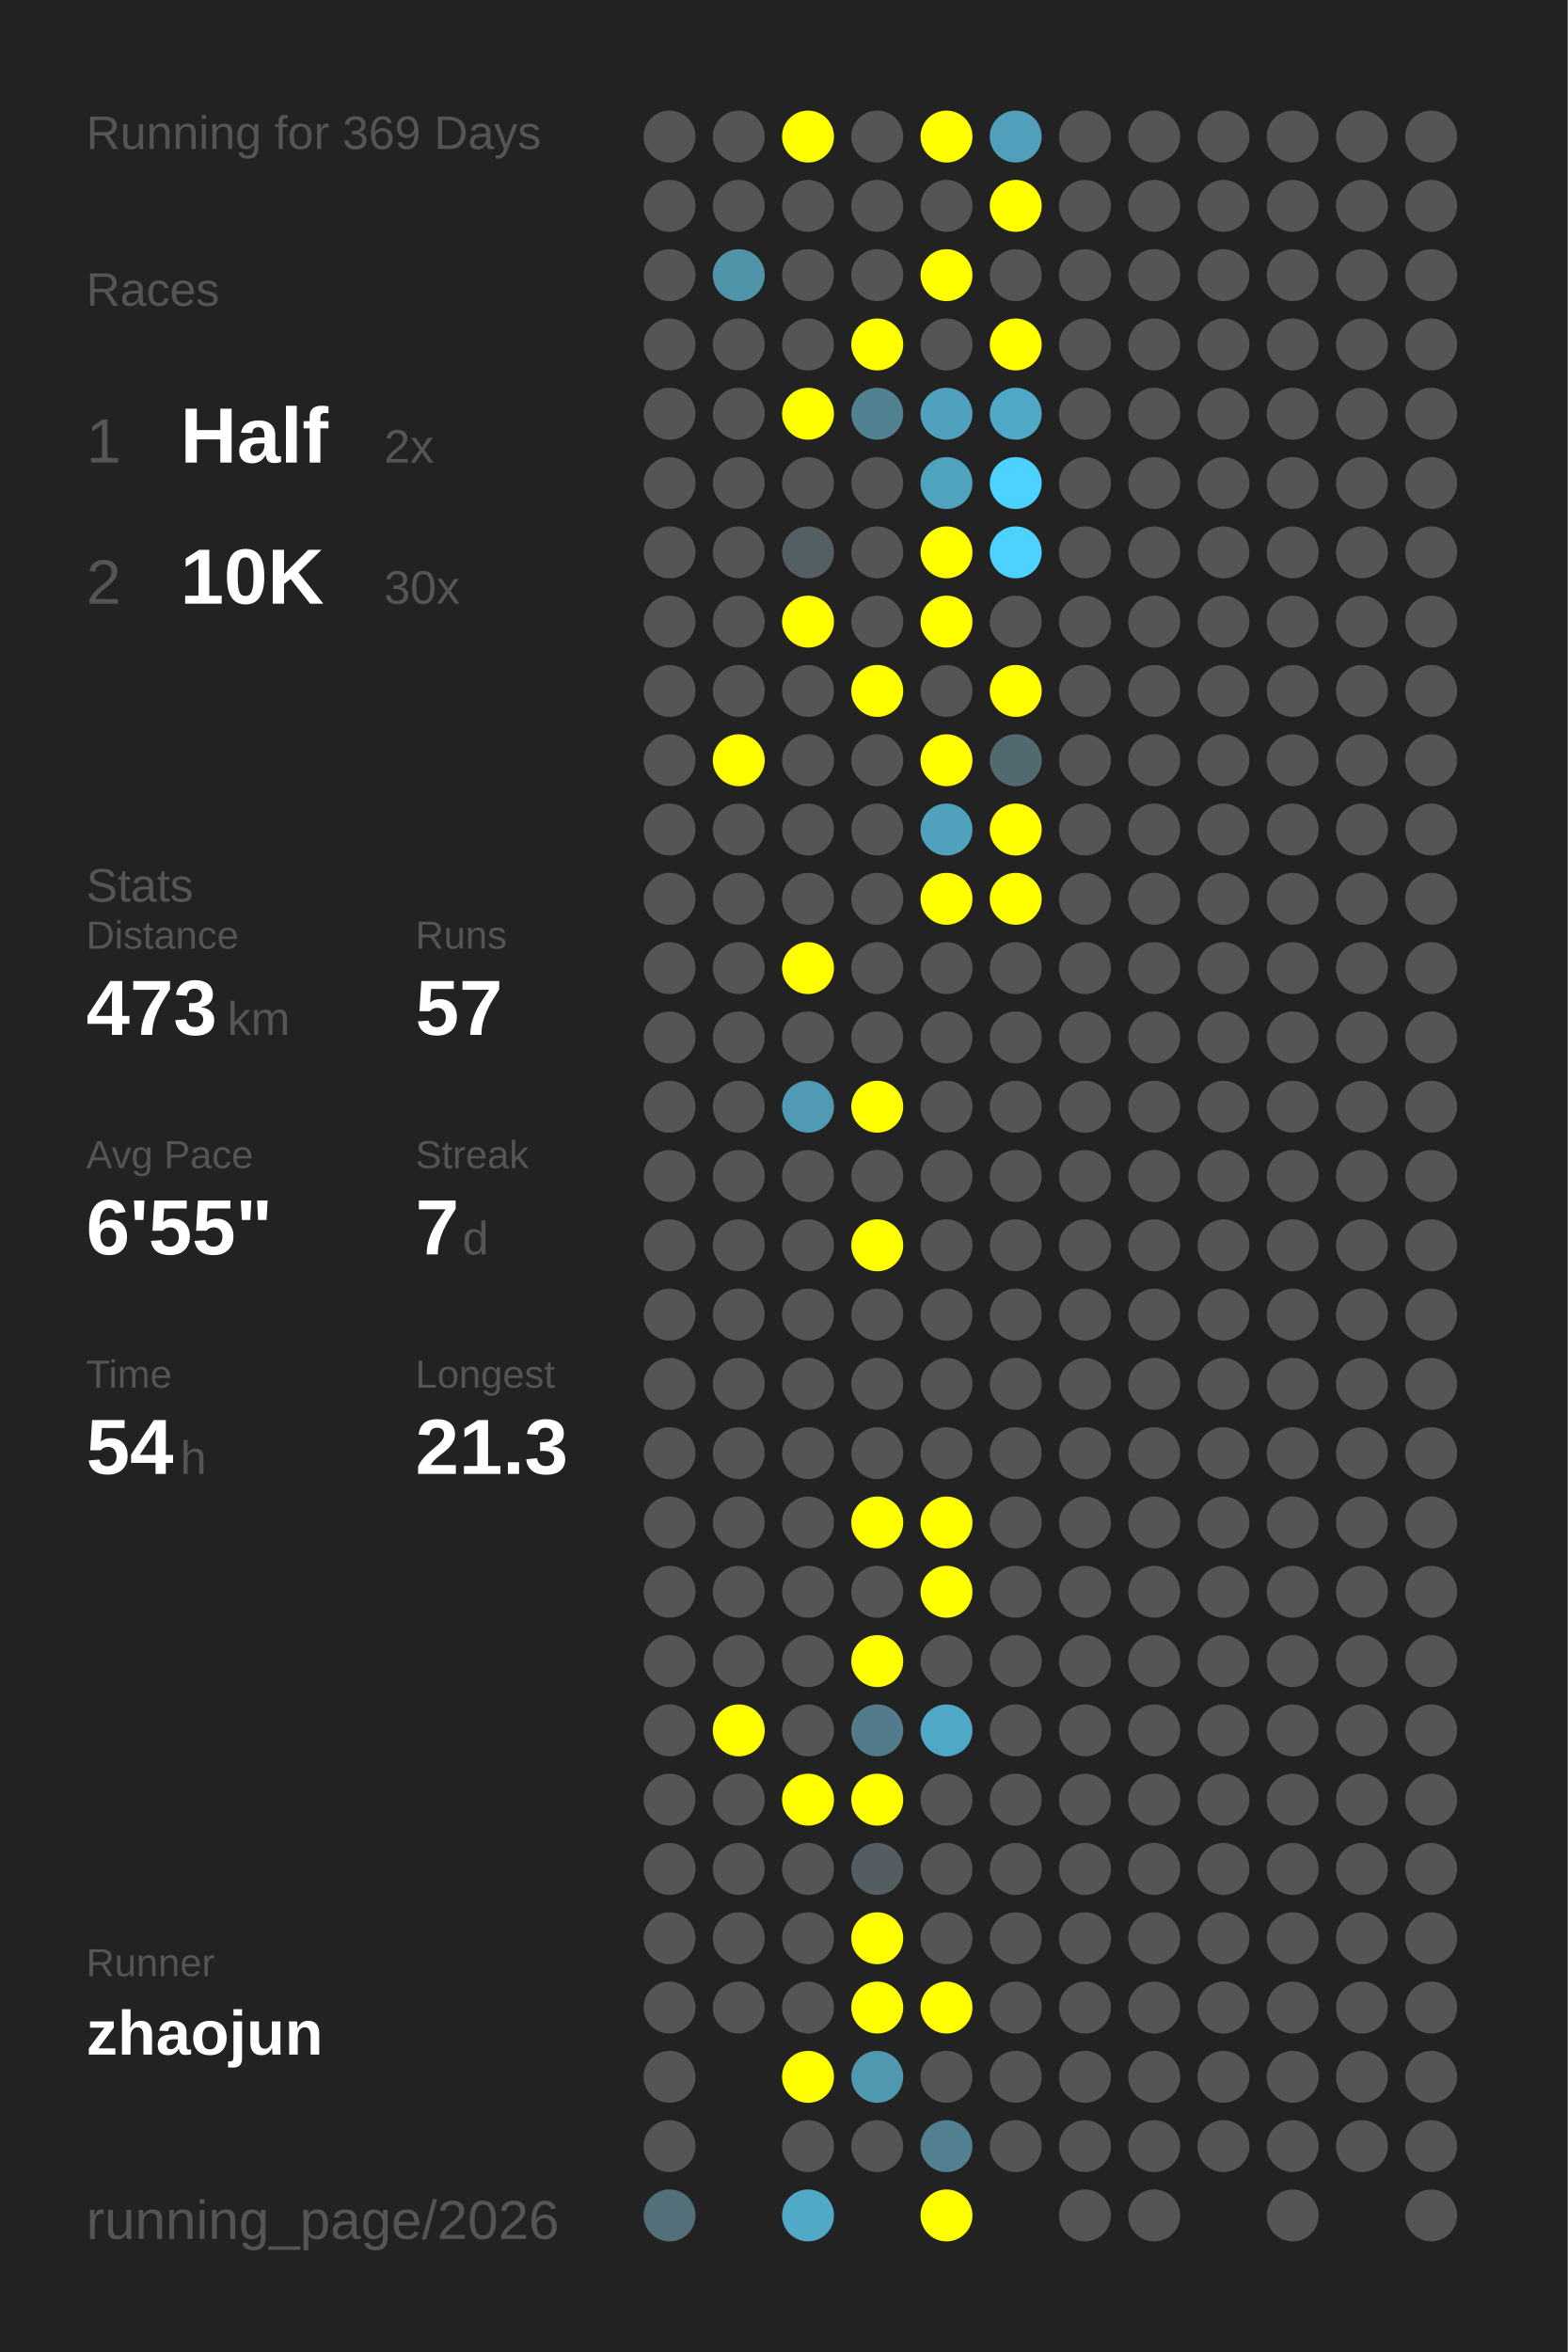
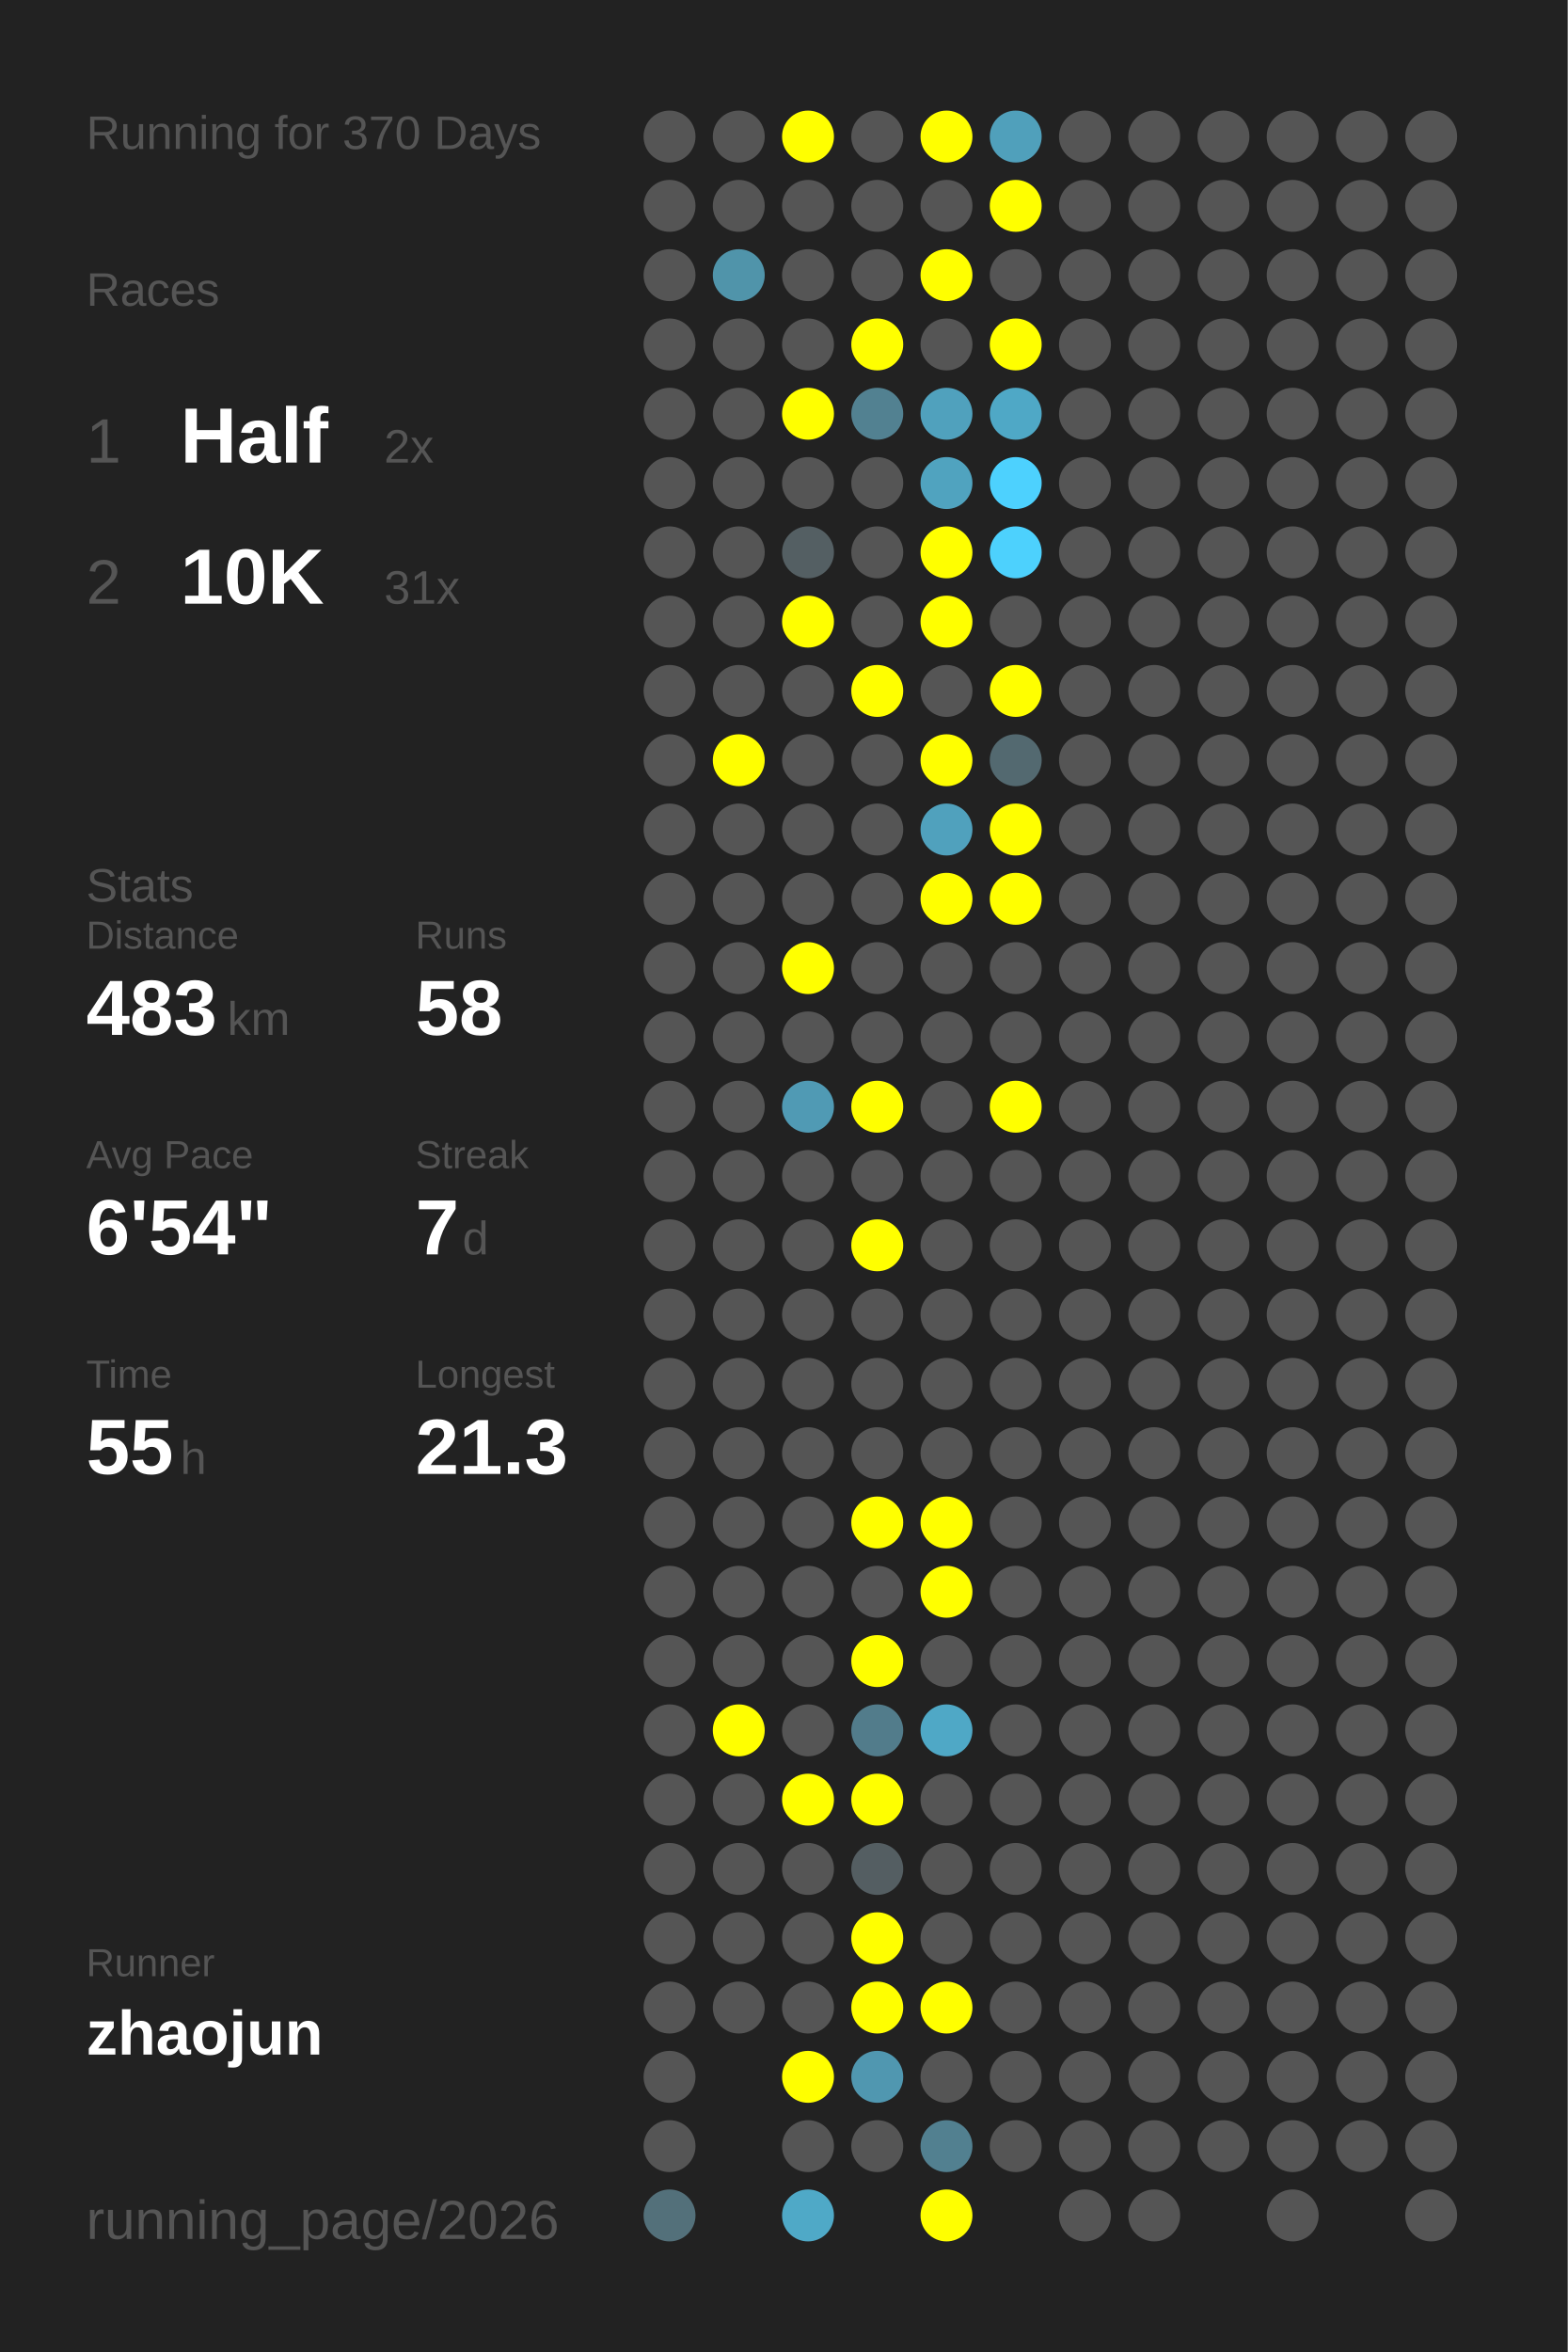
<svg xmlns="http://www.w3.org/2000/svg" baseProfile="full" height="300mm" version="1.1" viewBox="0,0,200,300" width="200mm">
  <defs />
  <rect fill="#222222" height="300" width="200" x="0" y="0" />
-   <text fill="#555555" style="font-size:6px; font-family:Arial;" x="11" y="19">Running for 369 Days</text>
+   <text fill="#555555" style="font-size:6px; font-family:Arial;" x="11" y="19">Running for 370 Days</text>
  <text fill="#555555" style="font-size:6px; font-family:Arial;" x="11" y="39">Races</text>
  <text fill="#555555" style="font-size:8px; font-family:Arial;" x="11" y="59">1</text>
  <text fill="#FFFFFF" style="font-size:10px; font-family:Arial; font-weight:bold;" x="23" y="59">Half</text>
  <text fill="#555555" style="font-size:6px; font-family:Arial;" x="49" y="59">2x</text>
  <text fill="#555555" style="font-size:8px; font-family:Arial;" x="11" y="77">2</text>
  <text fill="#FFFFFF" style="font-size:10px; font-family:Arial; font-weight:bold;" x="23" y="77">10K</text>
-   <text fill="#555555" style="font-size:6px; font-family:Arial;" x="49" y="77">30x</text>
+   <text fill="#555555" style="font-size:6px; font-family:Arial;" x="49" y="77">31x</text>
  <text fill="#555555" style="font-size:6px; font-family:Arial;" x="11" y="115">Stats</text>
  <text fill="#555555" style="font-size:5px; font-family:Arial;" x="11" y="121">Distance</text>
-   <text fill="#FFFFFF" style="font-size:10px; font-family:Arial; font-weight:bold;" x="11" y="132">473</text>
+   <text fill="#FFFFFF" style="font-size:10px; font-family:Arial; font-weight:bold;" x="11" y="132">483</text>
  <text fill="#555555" style="font-size:6px; font-family:Arial;" x="29" y="132">km</text>
  <text fill="#555555" style="font-size:5px; font-family:Arial;" x="53" y="121">Runs</text>
-   <text fill="#FFFFFF" style="font-size:10px; font-family:Arial; font-weight:bold;" x="53" y="132">57</text>
+   <text fill="#FFFFFF" style="font-size:10px; font-family:Arial; font-weight:bold;" x="53" y="132">58</text>
  <text fill="#555555" style="font-size:5px; font-family:Arial;" x="11" y="149">Avg Pace</text>
-   <text fill="#FFFFFF" style="font-size:10px; font-family:Arial; font-weight:bold;" x="11" y="160">6'55"</text>
+   <text fill="#FFFFFF" style="font-size:10px; font-family:Arial; font-weight:bold;" x="11" y="160">6'54"</text>
  <text fill="#555555" style="font-size:5px; font-family:Arial;" x="53" y="149">Streak</text>
  <text fill="#FFFFFF" style="font-size:10px; font-family:Arial; font-weight:bold;" x="53" y="160">7</text>
  <text fill="#555555" style="font-size:6px; font-family:Arial;" x="59" y="160">d</text>
  <text fill="#555555" style="font-size:5px; font-family:Arial;" x="11" y="177">Time</text>
-   <text fill="#FFFFFF" style="font-size:10px; font-family:Arial; font-weight:bold;" x="11" y="188">54</text>
+   <text fill="#FFFFFF" style="font-size:10px; font-family:Arial; font-weight:bold;" x="11" y="188">55</text>
  <text fill="#555555" style="font-size:6px; font-family:Arial;" x="23" y="188">h</text>
  <text fill="#555555" style="font-size:5px; font-family:Arial;" x="53" y="177">Longest</text>
  <text fill="#FFFFFF" style="font-size:10px; font-family:Arial; font-weight:bold;" x="53" y="188">21.3</text>
  <text fill="#555555" style="font-size:5px; font-family:Arial;" x="11" y="252.065">Runner</text>
  <text fill="#FFFFFF" style="font-size:8px; font-family:Arial; font-weight:bold;" x="11" y="262.065">zhaojun</text>
  <text fill="#555555" style="font-size:7px; font-family:Arial;" x="11" y="285.581">running_page/2026</text>
  <circle cx="85.417" cy="17.419" fill="#555555" r="3.312" />
  <circle cx="85.417" cy="26.258" fill="#555555" r="3.312" />
  <circle cx="85.417" cy="35.097" fill="#555555" r="3.312" />
  <circle cx="85.417" cy="43.935" fill="#555555" r="3.312" />
  <circle cx="85.417" cy="52.774" fill="#555555" r="3.312" />
  <circle cx="85.417" cy="61.613" fill="#555555" r="3.312" />
  <circle cx="85.417" cy="70.452" fill="#555555" r="3.312" />
  <circle cx="85.417" cy="79.29" fill="#555555" r="3.312" />
  <circle cx="85.417" cy="88.129" fill="#555555" r="3.312" />
  <circle cx="85.417" cy="96.968" fill="#555555" r="3.312" />
  <circle cx="85.417" cy="105.806" fill="#555555" r="3.312" />
  <circle cx="85.417" cy="114.645" fill="#555555" r="3.312" />
  <circle cx="85.417" cy="123.484" fill="#555555" r="3.312" />
  <circle cx="85.417" cy="132.323" fill="#555555" r="3.312" />
  <circle cx="85.417" cy="141.161" fill="#555555" r="3.312" />
  <circle cx="85.417" cy="150" fill="#555555" r="3.312" />
  <circle cx="85.417" cy="158.839" fill="#555555" r="3.312" />
  <circle cx="85.417" cy="167.677" fill="#555555" r="3.312" />
  <circle cx="85.417" cy="176.516" fill="#555555" r="3.312" />
  <circle cx="85.417" cy="185.355" fill="#555555" r="3.312" />
  <circle cx="85.417" cy="194.194" fill="#555555" r="3.312" />
  <circle cx="85.417" cy="203.032" fill="#555555" r="3.312" />
  <circle cx="85.417" cy="211.871" fill="#555555" r="3.312" />
  <circle cx="85.417" cy="220.71" fill="#555555" r="3.312" />
  <circle cx="85.417" cy="229.548" fill="#555555" r="3.312" />
  <circle cx="85.417" cy="238.387" fill="#555555" r="3.312" />
  <circle cx="85.417" cy="247.226" fill="#555555" r="3.312" />
  <circle cx="85.417" cy="256.065" fill="#555555" r="3.312" />
  <circle cx="85.417" cy="264.903" fill="#555555" r="3.312" />
  <circle cx="85.417" cy="273.742" fill="#555555" r="3.312" />
  <circle cx="85.417" cy="282.581" fill="#53707a" r="3.312" />
  <circle cx="94.25" cy="17.419" fill="#555555" r="3.312" />
  <circle cx="94.25" cy="26.258" fill="#555555" r="3.312" />
  <circle cx="94.25" cy="35.097" fill="#5094aa" r="3.312" />
  <circle cx="94.25" cy="43.935" fill="#555555" r="3.312" />
  <circle cx="94.25" cy="52.774" fill="#555555" r="3.312" />
  <circle cx="94.25" cy="61.613" fill="#555555" r="3.312" />
  <circle cx="94.25" cy="70.452" fill="#555555" r="3.312" />
  <circle cx="94.25" cy="79.29" fill="#555555" r="3.312" />
  <circle cx="94.25" cy="88.129" fill="#555555" r="3.312" />
  <circle cx="94.25" cy="96.968" fill="#FFFF00" r="3.312" />
  <circle cx="94.25" cy="105.806" fill="#555555" r="3.312" />
  <circle cx="94.25" cy="114.645" fill="#555555" r="3.312" />
  <circle cx="94.25" cy="123.484" fill="#555555" r="3.312" />
  <circle cx="94.25" cy="132.323" fill="#555555" r="3.312" />
  <circle cx="94.25" cy="141.161" fill="#555555" r="3.312" />
  <circle cx="94.25" cy="150" fill="#555555" r="3.312" />
  <circle cx="94.25" cy="158.839" fill="#555555" r="3.312" />
  <circle cx="94.25" cy="167.677" fill="#555555" r="3.312" />
  <circle cx="94.25" cy="176.516" fill="#555555" r="3.312" />
  <circle cx="94.25" cy="185.355" fill="#555555" r="3.312" />
  <circle cx="94.25" cy="194.194" fill="#555555" r="3.312" />
  <circle cx="94.25" cy="203.032" fill="#555555" r="3.312" />
  <circle cx="94.25" cy="211.871" fill="#555555" r="3.312" />
  <circle cx="94.25" cy="220.71" fill="#FFFF00" r="3.312" />
  <circle cx="94.25" cy="229.548" fill="#555555" r="3.312" />
  <circle cx="94.25" cy="238.387" fill="#555555" r="3.312" />
  <circle cx="94.25" cy="247.226" fill="#555555" r="3.312" />
  <circle cx="94.25" cy="256.065" fill="#555555" r="3.312" />
  <circle cx="103.083" cy="17.419" fill="#FFFF00" r="3.312" />
  <circle cx="103.083" cy="26.258" fill="#555555" r="3.312" />
  <circle cx="103.083" cy="35.097" fill="#555555" r="3.312" />
  <circle cx="103.083" cy="43.935" fill="#555555" r="3.312" />
  <circle cx="103.083" cy="52.774" fill="#FFFF00" r="3.312" />
  <circle cx="103.083" cy="61.613" fill="#555555" r="3.312" />
  <circle cx="103.083" cy="70.452" fill="#545f63" r="3.312" />
  <circle cx="103.083" cy="79.29" fill="#FFFF00" r="3.312" />
  <circle cx="103.083" cy="88.129" fill="#555555" r="3.312" />
  <circle cx="103.083" cy="96.968" fill="#555555" r="3.312" />
  <circle cx="103.083" cy="105.806" fill="#555555" r="3.312" />
  <circle cx="103.083" cy="114.645" fill="#555555" r="3.312" />
  <circle cx="103.083" cy="123.484" fill="#FFFF00" r="3.312" />
  <circle cx="103.083" cy="132.323" fill="#555555" r="3.312" />
  <circle cx="103.083" cy="141.161" fill="#509ab4" r="3.312" />
  <circle cx="103.083" cy="150" fill="#555555" r="3.312" />
  <circle cx="103.083" cy="158.839" fill="#555555" r="3.312" />
  <circle cx="103.083" cy="167.677" fill="#555555" r="3.312" />
  <circle cx="103.083" cy="176.516" fill="#555555" r="3.312" />
  <circle cx="103.083" cy="185.355" fill="#555555" r="3.312" />
  <circle cx="103.083" cy="194.194" fill="#555555" r="3.312" />
  <circle cx="103.083" cy="203.032" fill="#555555" r="3.312" />
  <circle cx="103.083" cy="211.871" fill="#555555" r="3.312" />
  <circle cx="103.083" cy="220.71" fill="#555555" r="3.312" />
  <circle cx="103.083" cy="229.548" fill="#FFFF00" r="3.312" />
  <circle cx="103.083" cy="238.387" fill="#555555" r="3.312" />
  <circle cx="103.083" cy="247.226" fill="#555555" r="3.312" />
  <circle cx="103.083" cy="256.065" fill="#555555" r="3.312" />
  <circle cx="103.083" cy="264.903" fill="#FFFF00" r="3.312" />
  <circle cx="103.083" cy="273.742" fill="#555555" r="3.312" />
  <circle cx="103.083" cy="282.581" fill="#4fa9c7" r="3.312" />
  <circle cx="111.917" cy="17.419" fill="#555555" r="3.312" />
  <circle cx="111.917" cy="26.258" fill="#555555" r="3.312" />
  <circle cx="111.917" cy="35.097" fill="#555555" r="3.312" />
  <circle cx="111.917" cy="43.935" fill="#FFFF00" r="3.312" />
  <circle cx="111.917" cy="52.774" fill="#528191" r="3.312" />
  <circle cx="111.917" cy="61.613" fill="#555555" r="3.312" />
  <circle cx="111.917" cy="70.452" fill="#555555" r="3.312" />
  <circle cx="111.917" cy="79.29" fill="#555555" r="3.312" />
  <circle cx="111.917" cy="88.129" fill="#FFFF00" r="3.312" />
  <circle cx="111.917" cy="96.968" fill="#555555" r="3.312" />
  <circle cx="111.917" cy="105.806" fill="#555555" r="3.312" />
  <circle cx="111.917" cy="114.645" fill="#555555" r="3.312" />
  <circle cx="111.917" cy="123.484" fill="#555555" r="3.312" />
  <circle cx="111.917" cy="132.323" fill="#555555" r="3.312" />
  <circle cx="111.917" cy="141.161" fill="#FFFF00" r="3.312" />
  <circle cx="111.917" cy="150" fill="#555555" r="3.312" />
  <circle cx="111.917" cy="158.839" fill="#FFFF00" r="3.312" />
  <circle cx="111.917" cy="167.677" fill="#555555" r="3.312" />
  <circle cx="111.917" cy="176.516" fill="#555555" r="3.312" />
  <circle cx="111.917" cy="185.355" fill="#555555" r="3.312" />
  <circle cx="111.917" cy="194.194" fill="#FFFF00" r="3.312" />
  <circle cx="111.917" cy="203.032" fill="#555555" r="3.312" />
  <circle cx="111.917" cy="211.871" fill="#FFFF00" r="3.312" />
  <circle cx="111.917" cy="220.71" fill="#527c8b" r="3.312" />
  <circle cx="111.917" cy="229.548" fill="#FFFF00" r="3.312" />
  <circle cx="111.917" cy="238.387" fill="#545e62" r="3.312" />
  <circle cx="111.917" cy="247.226" fill="#FFFF00" r="3.312" />
  <circle cx="111.917" cy="256.065" fill="#FFFF00" r="3.312" />
  <circle cx="111.917" cy="264.903" fill="#5097b0" r="3.312" />
  <circle cx="111.917" cy="273.742" fill="#555555" r="3.312" />
  <circle cx="120.75" cy="17.419" fill="#FFFF00" r="3.312" />
  <circle cx="120.75" cy="26.258" fill="#555555" r="3.312" />
  <circle cx="120.75" cy="35.097" fill="#FFFF00" r="3.312" />
  <circle cx="120.75" cy="43.935" fill="#555555" r="3.312" />
  <circle cx="120.75" cy="52.774" fill="#50a1bd" r="3.312" />
  <circle cx="120.75" cy="61.613" fill="#50a3bf" r="3.312" />
  <circle cx="120.75" cy="70.452" fill="#FFFF00" r="3.312" />
  <circle cx="120.75" cy="79.29" fill="#FFFF00" r="3.312" />
  <circle cx="120.75" cy="88.129" fill="#555555" r="3.312" />
  <circle cx="120.75" cy="96.968" fill="#FFFF00" r="3.312" />
  <circle cx="120.75" cy="105.806" fill="#50a1bd" r="3.312" />
  <circle cx="120.75" cy="114.645" fill="#FFFF00" r="3.312" />
  <circle cx="120.75" cy="123.484" fill="#555555" r="3.312" />
  <circle cx="120.75" cy="132.323" fill="#555555" r="3.312" />
  <circle cx="120.75" cy="141.161" fill="#555555" r="3.312" />
  <circle cx="120.75" cy="150" fill="#555555" r="3.312" />
  <circle cx="120.75" cy="158.839" fill="#555555" r="3.312" />
  <circle cx="120.75" cy="167.677" fill="#555555" r="3.312" />
  <circle cx="120.75" cy="176.516" fill="#555555" r="3.312" />
  <circle cx="120.75" cy="185.355" fill="#555555" r="3.312" />
  <circle cx="120.75" cy="194.194" fill="#FFFF00" r="3.312" />
  <circle cx="120.75" cy="203.032" fill="#FFFF00" r="3.312" />
  <circle cx="120.75" cy="211.871" fill="#555555" r="3.312" />
  <circle cx="120.75" cy="220.71" fill="#4fa8c6" r="3.312" />
  <circle cx="120.75" cy="229.548" fill="#555555" r="3.312" />
  <circle cx="120.75" cy="238.387" fill="#555555" r="3.312" />
  <circle cx="120.75" cy="247.226" fill="#555555" r="3.312" />
  <circle cx="120.75" cy="256.065" fill="#FFFF00" r="3.312" />
  <circle cx="120.75" cy="264.903" fill="#555555" r="3.312" />
  <circle cx="120.75" cy="273.742" fill="#528090" r="3.312" />
  <circle cx="120.75" cy="282.581" fill="#FFFF00" r="3.312" />
  <circle cx="129.583" cy="17.419" fill="#50a0bb" r="3.312" />
  <circle cx="129.583" cy="26.258" fill="#FFFF00" r="3.312" />
  <circle cx="129.583" cy="35.097" fill="#555555" r="3.312" />
  <circle cx="129.583" cy="43.935" fill="#FFFF00" r="3.312" />
  <circle cx="129.583" cy="52.774" fill="#4fa8c6" r="3.312" />
  <circle cx="129.583" cy="61.613" fill="#4dd1fe" r="3.312" />
  <circle cx="129.583" cy="70.452" fill="#4dd1fd" r="3.312" />
  <circle cx="129.583" cy="79.29" fill="#555555" r="3.312" />
  <circle cx="129.583" cy="88.129" fill="#FFFF00" r="3.312" />
  <circle cx="129.583" cy="96.968" fill="#536970" r="3.312" />
  <circle cx="129.583" cy="105.806" fill="#FFFF00" r="3.312" />
  <circle cx="129.583" cy="114.645" fill="#FFFF00" r="3.312" />
  <circle cx="129.583" cy="123.484" fill="#555555" r="3.312" />
  <circle cx="129.583" cy="132.323" fill="#555555" r="3.312" />
-   <circle cx="129.583" cy="141.161" fill="#555555" r="3.312" />
+   <circle cx="129.583" cy="141.161" fill="#FFFF00" r="3.312" />
  <circle cx="129.583" cy="150" fill="#555555" r="3.312" />
  <circle cx="129.583" cy="158.839" fill="#555555" r="3.312" />
  <circle cx="129.583" cy="167.677" fill="#555555" r="3.312" />
  <circle cx="129.583" cy="176.516" fill="#555555" r="3.312" />
  <circle cx="129.583" cy="185.355" fill="#555555" r="3.312" />
  <circle cx="129.583" cy="194.194" fill="#555555" r="3.312" />
  <circle cx="129.583" cy="203.032" fill="#555555" r="3.312" />
  <circle cx="129.583" cy="211.871" fill="#555555" r="3.312" />
  <circle cx="129.583" cy="220.71" fill="#555555" r="3.312" />
  <circle cx="129.583" cy="229.548" fill="#555555" r="3.312" />
  <circle cx="129.583" cy="238.387" fill="#555555" r="3.312" />
  <circle cx="129.583" cy="247.226" fill="#555555" r="3.312" />
  <circle cx="129.583" cy="256.065" fill="#555555" r="3.312" />
  <circle cx="129.583" cy="264.903" fill="#555555" r="3.312" />
  <circle cx="129.583" cy="273.742" fill="#555555" r="3.312" />
  <circle cx="138.417" cy="17.419" fill="#555555" r="3.312" />
  <circle cx="138.417" cy="26.258" fill="#555555" r="3.312" />
  <circle cx="138.417" cy="35.097" fill="#555555" r="3.312" />
  <circle cx="138.417" cy="43.935" fill="#555555" r="3.312" />
  <circle cx="138.417" cy="52.774" fill="#555555" r="3.312" />
  <circle cx="138.417" cy="61.613" fill="#555555" r="3.312" />
  <circle cx="138.417" cy="70.452" fill="#555555" r="3.312" />
  <circle cx="138.417" cy="79.29" fill="#555555" r="3.312" />
  <circle cx="138.417" cy="88.129" fill="#555555" r="3.312" />
  <circle cx="138.417" cy="96.968" fill="#555555" r="3.312" />
  <circle cx="138.417" cy="105.806" fill="#555555" r="3.312" />
  <circle cx="138.417" cy="114.645" fill="#555555" r="3.312" />
  <circle cx="138.417" cy="123.484" fill="#555555" r="3.312" />
  <circle cx="138.417" cy="132.323" fill="#555555" r="3.312" />
  <circle cx="138.417" cy="141.161" fill="#555555" r="3.312" />
  <circle cx="138.417" cy="150" fill="#555555" r="3.312" />
  <circle cx="138.417" cy="158.839" fill="#555555" r="3.312" />
  <circle cx="138.417" cy="167.677" fill="#555555" r="3.312" />
  <circle cx="138.417" cy="176.516" fill="#555555" r="3.312" />
  <circle cx="138.417" cy="185.355" fill="#555555" r="3.312" />
  <circle cx="138.417" cy="194.194" fill="#555555" r="3.312" />
  <circle cx="138.417" cy="203.032" fill="#555555" r="3.312" />
  <circle cx="138.417" cy="211.871" fill="#555555" r="3.312" />
  <circle cx="138.417" cy="220.71" fill="#555555" r="3.312" />
  <circle cx="138.417" cy="229.548" fill="#555555" r="3.312" />
  <circle cx="138.417" cy="238.387" fill="#555555" r="3.312" />
  <circle cx="138.417" cy="247.226" fill="#555555" r="3.312" />
  <circle cx="138.417" cy="256.065" fill="#555555" r="3.312" />
  <circle cx="138.417" cy="264.903" fill="#555555" r="3.312" />
  <circle cx="138.417" cy="273.742" fill="#555555" r="3.312" />
  <circle cx="138.417" cy="282.581" fill="#555555" r="3.312" />
  <circle cx="147.25" cy="17.419" fill="#555555" r="3.312" />
  <circle cx="147.25" cy="26.258" fill="#555555" r="3.312" />
  <circle cx="147.25" cy="35.097" fill="#555555" r="3.312" />
  <circle cx="147.25" cy="43.935" fill="#555555" r="3.312" />
  <circle cx="147.25" cy="52.774" fill="#555555" r="3.312" />
  <circle cx="147.25" cy="61.613" fill="#555555" r="3.312" />
  <circle cx="147.25" cy="70.452" fill="#555555" r="3.312" />
  <circle cx="147.25" cy="79.29" fill="#555555" r="3.312" />
  <circle cx="147.25" cy="88.129" fill="#555555" r="3.312" />
  <circle cx="147.25" cy="96.968" fill="#555555" r="3.312" />
  <circle cx="147.25" cy="105.806" fill="#555555" r="3.312" />
  <circle cx="147.25" cy="114.645" fill="#555555" r="3.312" />
  <circle cx="147.25" cy="123.484" fill="#555555" r="3.312" />
  <circle cx="147.25" cy="132.323" fill="#555555" r="3.312" />
  <circle cx="147.25" cy="141.161" fill="#555555" r="3.312" />
  <circle cx="147.25" cy="150" fill="#555555" r="3.312" />
  <circle cx="147.25" cy="158.839" fill="#555555" r="3.312" />
  <circle cx="147.25" cy="167.677" fill="#555555" r="3.312" />
  <circle cx="147.25" cy="176.516" fill="#555555" r="3.312" />
  <circle cx="147.25" cy="185.355" fill="#555555" r="3.312" />
  <circle cx="147.25" cy="194.194" fill="#555555" r="3.312" />
  <circle cx="147.25" cy="203.032" fill="#555555" r="3.312" />
  <circle cx="147.25" cy="211.871" fill="#555555" r="3.312" />
  <circle cx="147.25" cy="220.71" fill="#555555" r="3.312" />
  <circle cx="147.25" cy="229.548" fill="#555555" r="3.312" />
  <circle cx="147.25" cy="238.387" fill="#555555" r="3.312" />
  <circle cx="147.25" cy="247.226" fill="#555555" r="3.312" />
  <circle cx="147.25" cy="256.065" fill="#555555" r="3.312" />
  <circle cx="147.25" cy="264.903" fill="#555555" r="3.312" />
  <circle cx="147.25" cy="273.742" fill="#555555" r="3.312" />
  <circle cx="147.25" cy="282.581" fill="#555555" r="3.312" />
  <circle cx="156.083" cy="17.419" fill="#555555" r="3.312" />
  <circle cx="156.083" cy="26.258" fill="#555555" r="3.312" />
  <circle cx="156.083" cy="35.097" fill="#555555" r="3.312" />
  <circle cx="156.083" cy="43.935" fill="#555555" r="3.312" />
  <circle cx="156.083" cy="52.774" fill="#555555" r="3.312" />
  <circle cx="156.083" cy="61.613" fill="#555555" r="3.312" />
  <circle cx="156.083" cy="70.452" fill="#555555" r="3.312" />
  <circle cx="156.083" cy="79.29" fill="#555555" r="3.312" />
  <circle cx="156.083" cy="88.129" fill="#555555" r="3.312" />
  <circle cx="156.083" cy="96.968" fill="#555555" r="3.312" />
  <circle cx="156.083" cy="105.806" fill="#555555" r="3.312" />
  <circle cx="156.083" cy="114.645" fill="#555555" r="3.312" />
  <circle cx="156.083" cy="123.484" fill="#555555" r="3.312" />
  <circle cx="156.083" cy="132.323" fill="#555555" r="3.312" />
  <circle cx="156.083" cy="141.161" fill="#555555" r="3.312" />
  <circle cx="156.083" cy="150" fill="#555555" r="3.312" />
  <circle cx="156.083" cy="158.839" fill="#555555" r="3.312" />
  <circle cx="156.083" cy="167.677" fill="#555555" r="3.312" />
  <circle cx="156.083" cy="176.516" fill="#555555" r="3.312" />
  <circle cx="156.083" cy="185.355" fill="#555555" r="3.312" />
  <circle cx="156.083" cy="194.194" fill="#555555" r="3.312" />
  <circle cx="156.083" cy="203.032" fill="#555555" r="3.312" />
  <circle cx="156.083" cy="211.871" fill="#555555" r="3.312" />
  <circle cx="156.083" cy="220.71" fill="#555555" r="3.312" />
  <circle cx="156.083" cy="229.548" fill="#555555" r="3.312" />
  <circle cx="156.083" cy="238.387" fill="#555555" r="3.312" />
  <circle cx="156.083" cy="247.226" fill="#555555" r="3.312" />
  <circle cx="156.083" cy="256.065" fill="#555555" r="3.312" />
  <circle cx="156.083" cy="264.903" fill="#555555" r="3.312" />
  <circle cx="156.083" cy="273.742" fill="#555555" r="3.312" />
  <circle cx="164.917" cy="17.419" fill="#555555" r="3.312" />
  <circle cx="164.917" cy="26.258" fill="#555555" r="3.312" />
  <circle cx="164.917" cy="35.097" fill="#555555" r="3.312" />
  <circle cx="164.917" cy="43.935" fill="#555555" r="3.312" />
  <circle cx="164.917" cy="52.774" fill="#555555" r="3.312" />
  <circle cx="164.917" cy="61.613" fill="#555555" r="3.312" />
  <circle cx="164.917" cy="70.452" fill="#555555" r="3.312" />
  <circle cx="164.917" cy="79.29" fill="#555555" r="3.312" />
  <circle cx="164.917" cy="88.129" fill="#555555" r="3.312" />
  <circle cx="164.917" cy="96.968" fill="#555555" r="3.312" />
  <circle cx="164.917" cy="105.806" fill="#555555" r="3.312" />
  <circle cx="164.917" cy="114.645" fill="#555555" r="3.312" />
  <circle cx="164.917" cy="123.484" fill="#555555" r="3.312" />
  <circle cx="164.917" cy="132.323" fill="#555555" r="3.312" />
  <circle cx="164.917" cy="141.161" fill="#555555" r="3.312" />
  <circle cx="164.917" cy="150" fill="#555555" r="3.312" />
  <circle cx="164.917" cy="158.839" fill="#555555" r="3.312" />
  <circle cx="164.917" cy="167.677" fill="#555555" r="3.312" />
  <circle cx="164.917" cy="176.516" fill="#555555" r="3.312" />
  <circle cx="164.917" cy="185.355" fill="#555555" r="3.312" />
  <circle cx="164.917" cy="194.194" fill="#555555" r="3.312" />
  <circle cx="164.917" cy="203.032" fill="#555555" r="3.312" />
  <circle cx="164.917" cy="211.871" fill="#555555" r="3.312" />
  <circle cx="164.917" cy="220.71" fill="#555555" r="3.312" />
  <circle cx="164.917" cy="229.548" fill="#555555" r="3.312" />
  <circle cx="164.917" cy="238.387" fill="#555555" r="3.312" />
  <circle cx="164.917" cy="247.226" fill="#555555" r="3.312" />
  <circle cx="164.917" cy="256.065" fill="#555555" r="3.312" />
  <circle cx="164.917" cy="264.903" fill="#555555" r="3.312" />
  <circle cx="164.917" cy="273.742" fill="#555555" r="3.312" />
  <circle cx="164.917" cy="282.581" fill="#555555" r="3.312" />
  <circle cx="173.75" cy="17.419" fill="#555555" r="3.312" />
  <circle cx="173.75" cy="26.258" fill="#555555" r="3.312" />
  <circle cx="173.75" cy="35.097" fill="#555555" r="3.312" />
  <circle cx="173.75" cy="43.935" fill="#555555" r="3.312" />
  <circle cx="173.75" cy="52.774" fill="#555555" r="3.312" />
  <circle cx="173.75" cy="61.613" fill="#555555" r="3.312" />
  <circle cx="173.75" cy="70.452" fill="#555555" r="3.312" />
  <circle cx="173.75" cy="79.29" fill="#555555" r="3.312" />
  <circle cx="173.75" cy="88.129" fill="#555555" r="3.312" />
  <circle cx="173.75" cy="96.968" fill="#555555" r="3.312" />
  <circle cx="173.75" cy="105.806" fill="#555555" r="3.312" />
  <circle cx="173.75" cy="114.645" fill="#555555" r="3.312" />
  <circle cx="173.75" cy="123.484" fill="#555555" r="3.312" />
  <circle cx="173.75" cy="132.323" fill="#555555" r="3.312" />
  <circle cx="173.75" cy="141.161" fill="#555555" r="3.312" />
  <circle cx="173.75" cy="150" fill="#555555" r="3.312" />
  <circle cx="173.75" cy="158.839" fill="#555555" r="3.312" />
  <circle cx="173.75" cy="167.677" fill="#555555" r="3.312" />
  <circle cx="173.75" cy="176.516" fill="#555555" r="3.312" />
  <circle cx="173.75" cy="185.355" fill="#555555" r="3.312" />
  <circle cx="173.75" cy="194.194" fill="#555555" r="3.312" />
  <circle cx="173.75" cy="203.032" fill="#555555" r="3.312" />
  <circle cx="173.75" cy="211.871" fill="#555555" r="3.312" />
  <circle cx="173.75" cy="220.71" fill="#555555" r="3.312" />
  <circle cx="173.75" cy="229.548" fill="#555555" r="3.312" />
  <circle cx="173.75" cy="238.387" fill="#555555" r="3.312" />
  <circle cx="173.75" cy="247.226" fill="#555555" r="3.312" />
  <circle cx="173.75" cy="256.065" fill="#555555" r="3.312" />
  <circle cx="173.75" cy="264.903" fill="#555555" r="3.312" />
  <circle cx="173.75" cy="273.742" fill="#555555" r="3.312" />
  <circle cx="182.583" cy="17.419" fill="#555555" r="3.312" />
  <circle cx="182.583" cy="26.258" fill="#555555" r="3.312" />
  <circle cx="182.583" cy="35.097" fill="#555555" r="3.312" />
  <circle cx="182.583" cy="43.935" fill="#555555" r="3.312" />
  <circle cx="182.583" cy="52.774" fill="#555555" r="3.312" />
  <circle cx="182.583" cy="61.613" fill="#555555" r="3.312" />
  <circle cx="182.583" cy="70.452" fill="#555555" r="3.312" />
  <circle cx="182.583" cy="79.29" fill="#555555" r="3.312" />
  <circle cx="182.583" cy="88.129" fill="#555555" r="3.312" />
  <circle cx="182.583" cy="96.968" fill="#555555" r="3.312" />
  <circle cx="182.583" cy="105.806" fill="#555555" r="3.312" />
  <circle cx="182.583" cy="114.645" fill="#555555" r="3.312" />
  <circle cx="182.583" cy="123.484" fill="#555555" r="3.312" />
  <circle cx="182.583" cy="132.323" fill="#555555" r="3.312" />
  <circle cx="182.583" cy="141.161" fill="#555555" r="3.312" />
  <circle cx="182.583" cy="150" fill="#555555" r="3.312" />
  <circle cx="182.583" cy="158.839" fill="#555555" r="3.312" />
  <circle cx="182.583" cy="167.677" fill="#555555" r="3.312" />
  <circle cx="182.583" cy="176.516" fill="#555555" r="3.312" />
  <circle cx="182.583" cy="185.355" fill="#555555" r="3.312" />
  <circle cx="182.583" cy="194.194" fill="#555555" r="3.312" />
  <circle cx="182.583" cy="203.032" fill="#555555" r="3.312" />
  <circle cx="182.583" cy="211.871" fill="#555555" r="3.312" />
  <circle cx="182.583" cy="220.71" fill="#555555" r="3.312" />
  <circle cx="182.583" cy="229.548" fill="#555555" r="3.312" />
  <circle cx="182.583" cy="238.387" fill="#555555" r="3.312" />
  <circle cx="182.583" cy="247.226" fill="#555555" r="3.312" />
  <circle cx="182.583" cy="256.065" fill="#555555" r="3.312" />
  <circle cx="182.583" cy="264.903" fill="#555555" r="3.312" />
  <circle cx="182.583" cy="273.742" fill="#555555" r="3.312" />
  <circle cx="182.583" cy="282.581" fill="#555555" r="3.312" />
</svg>
